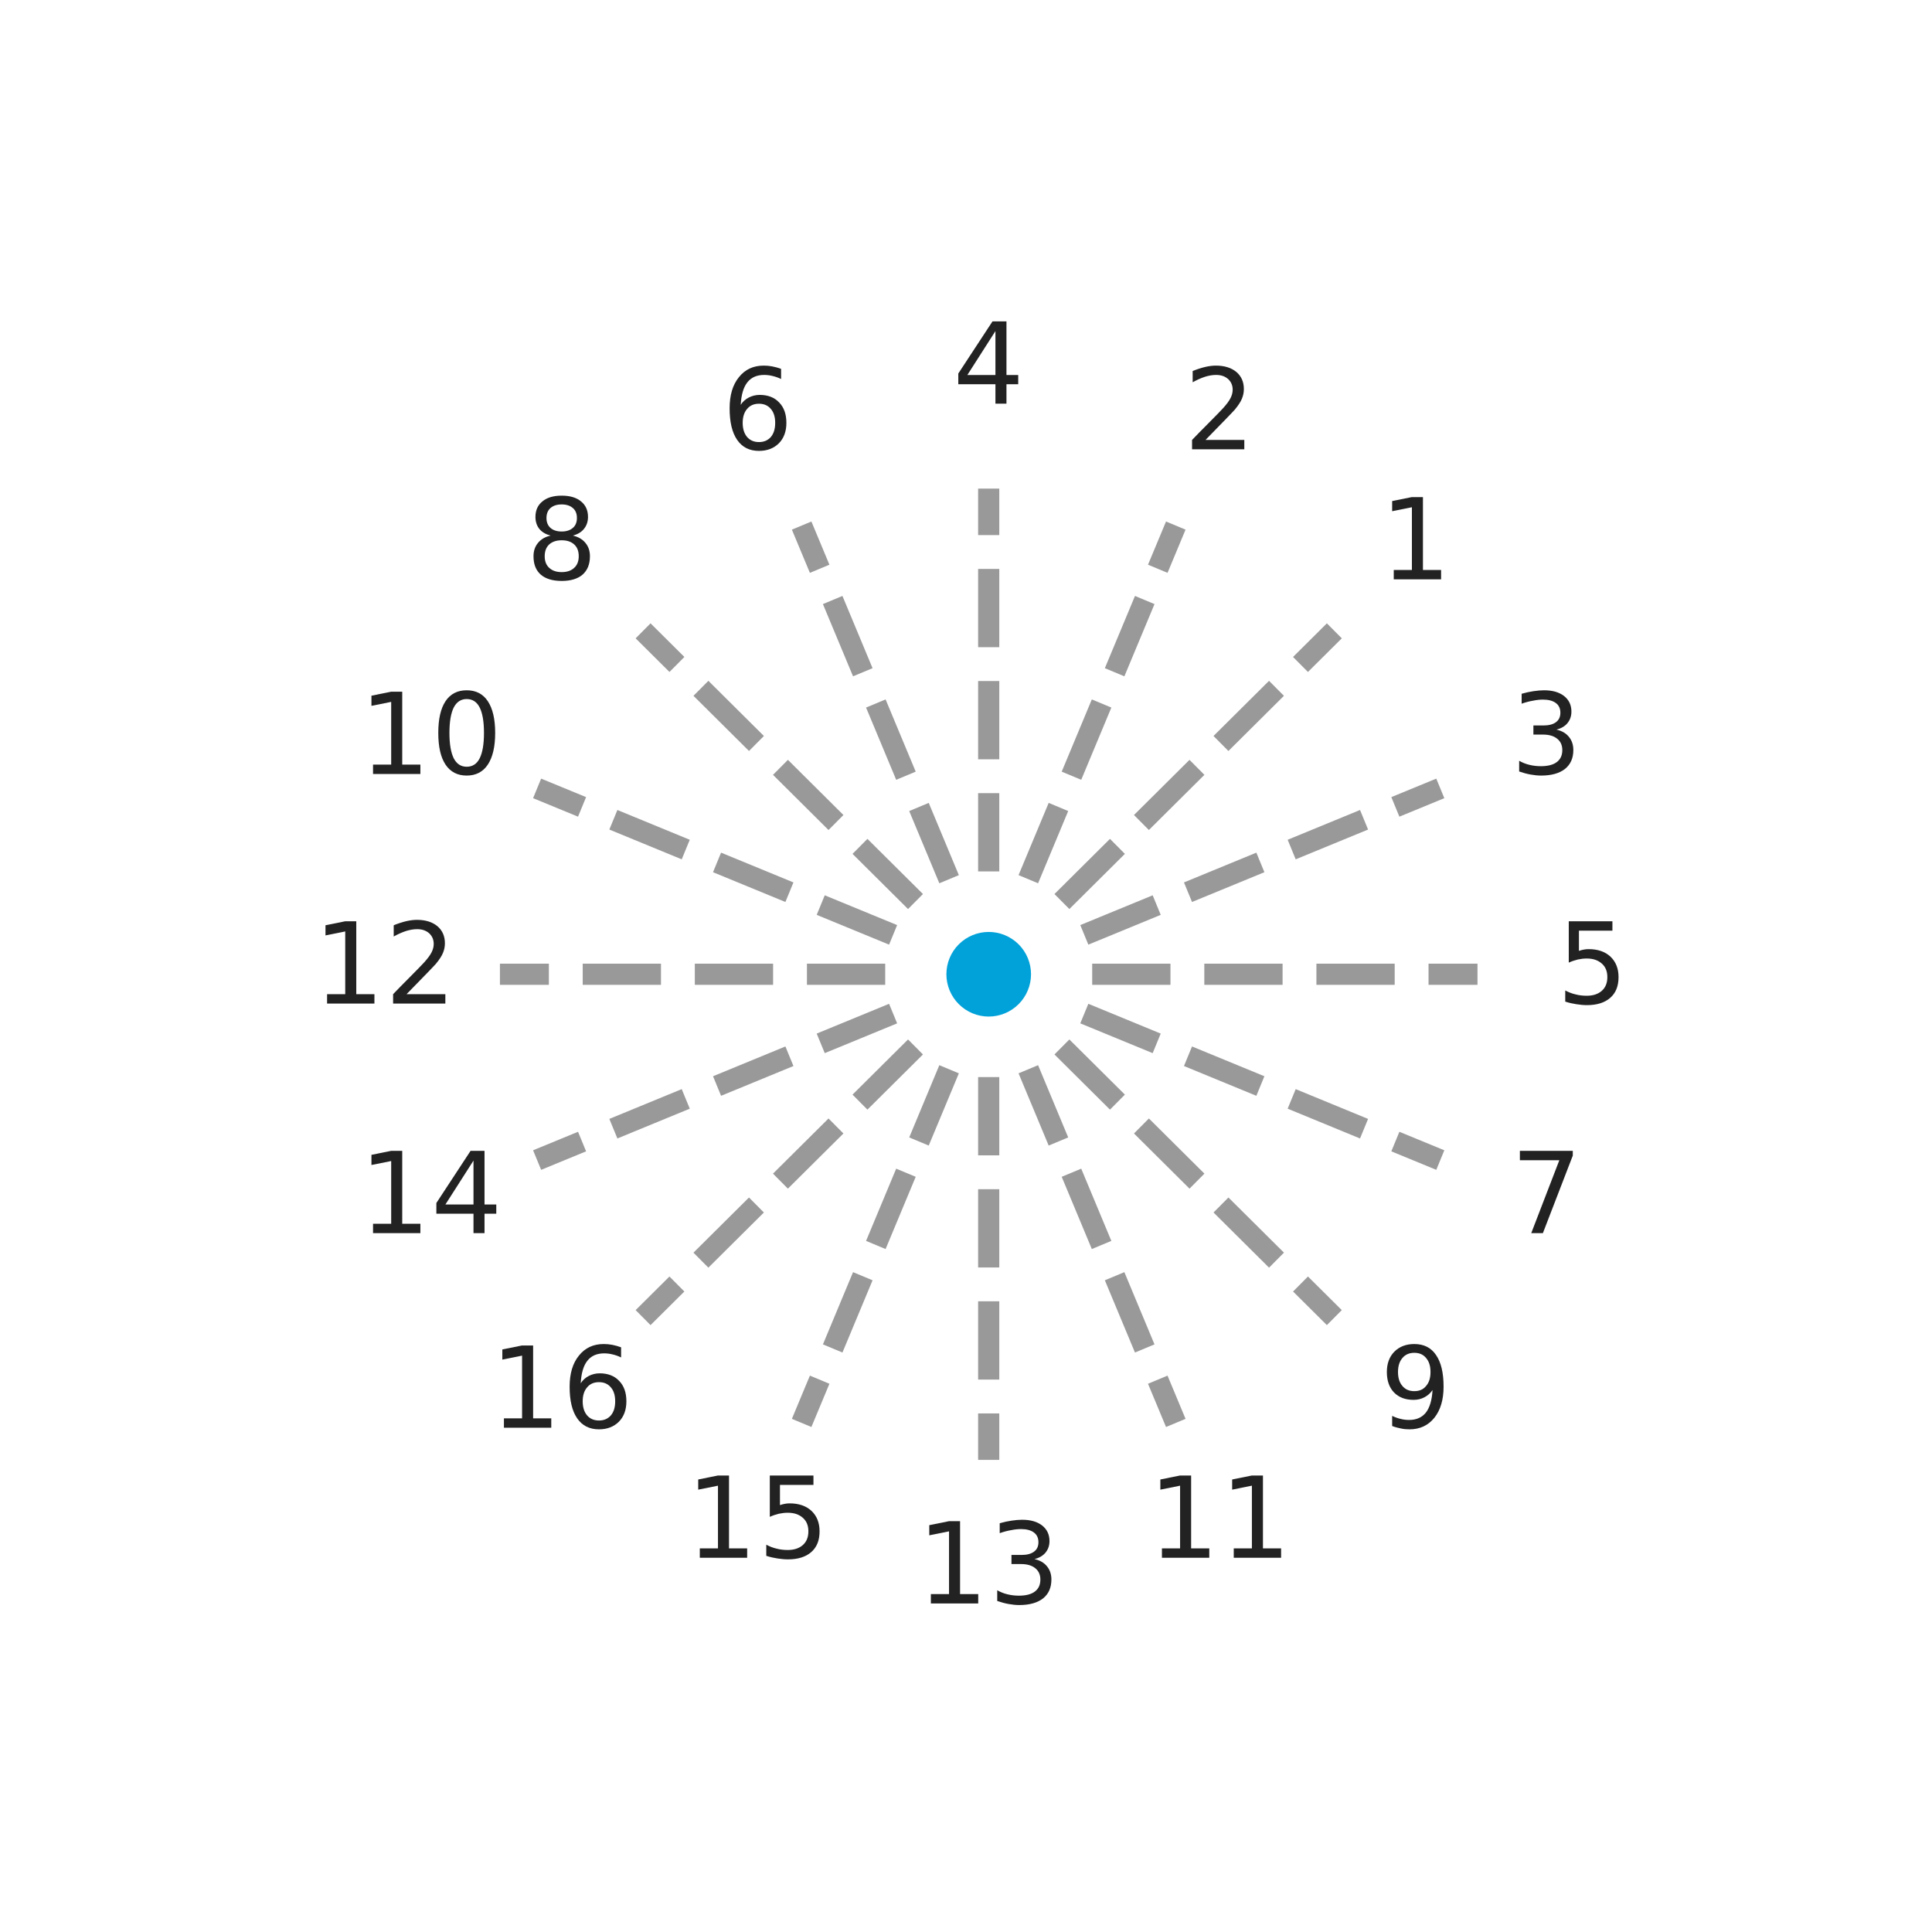
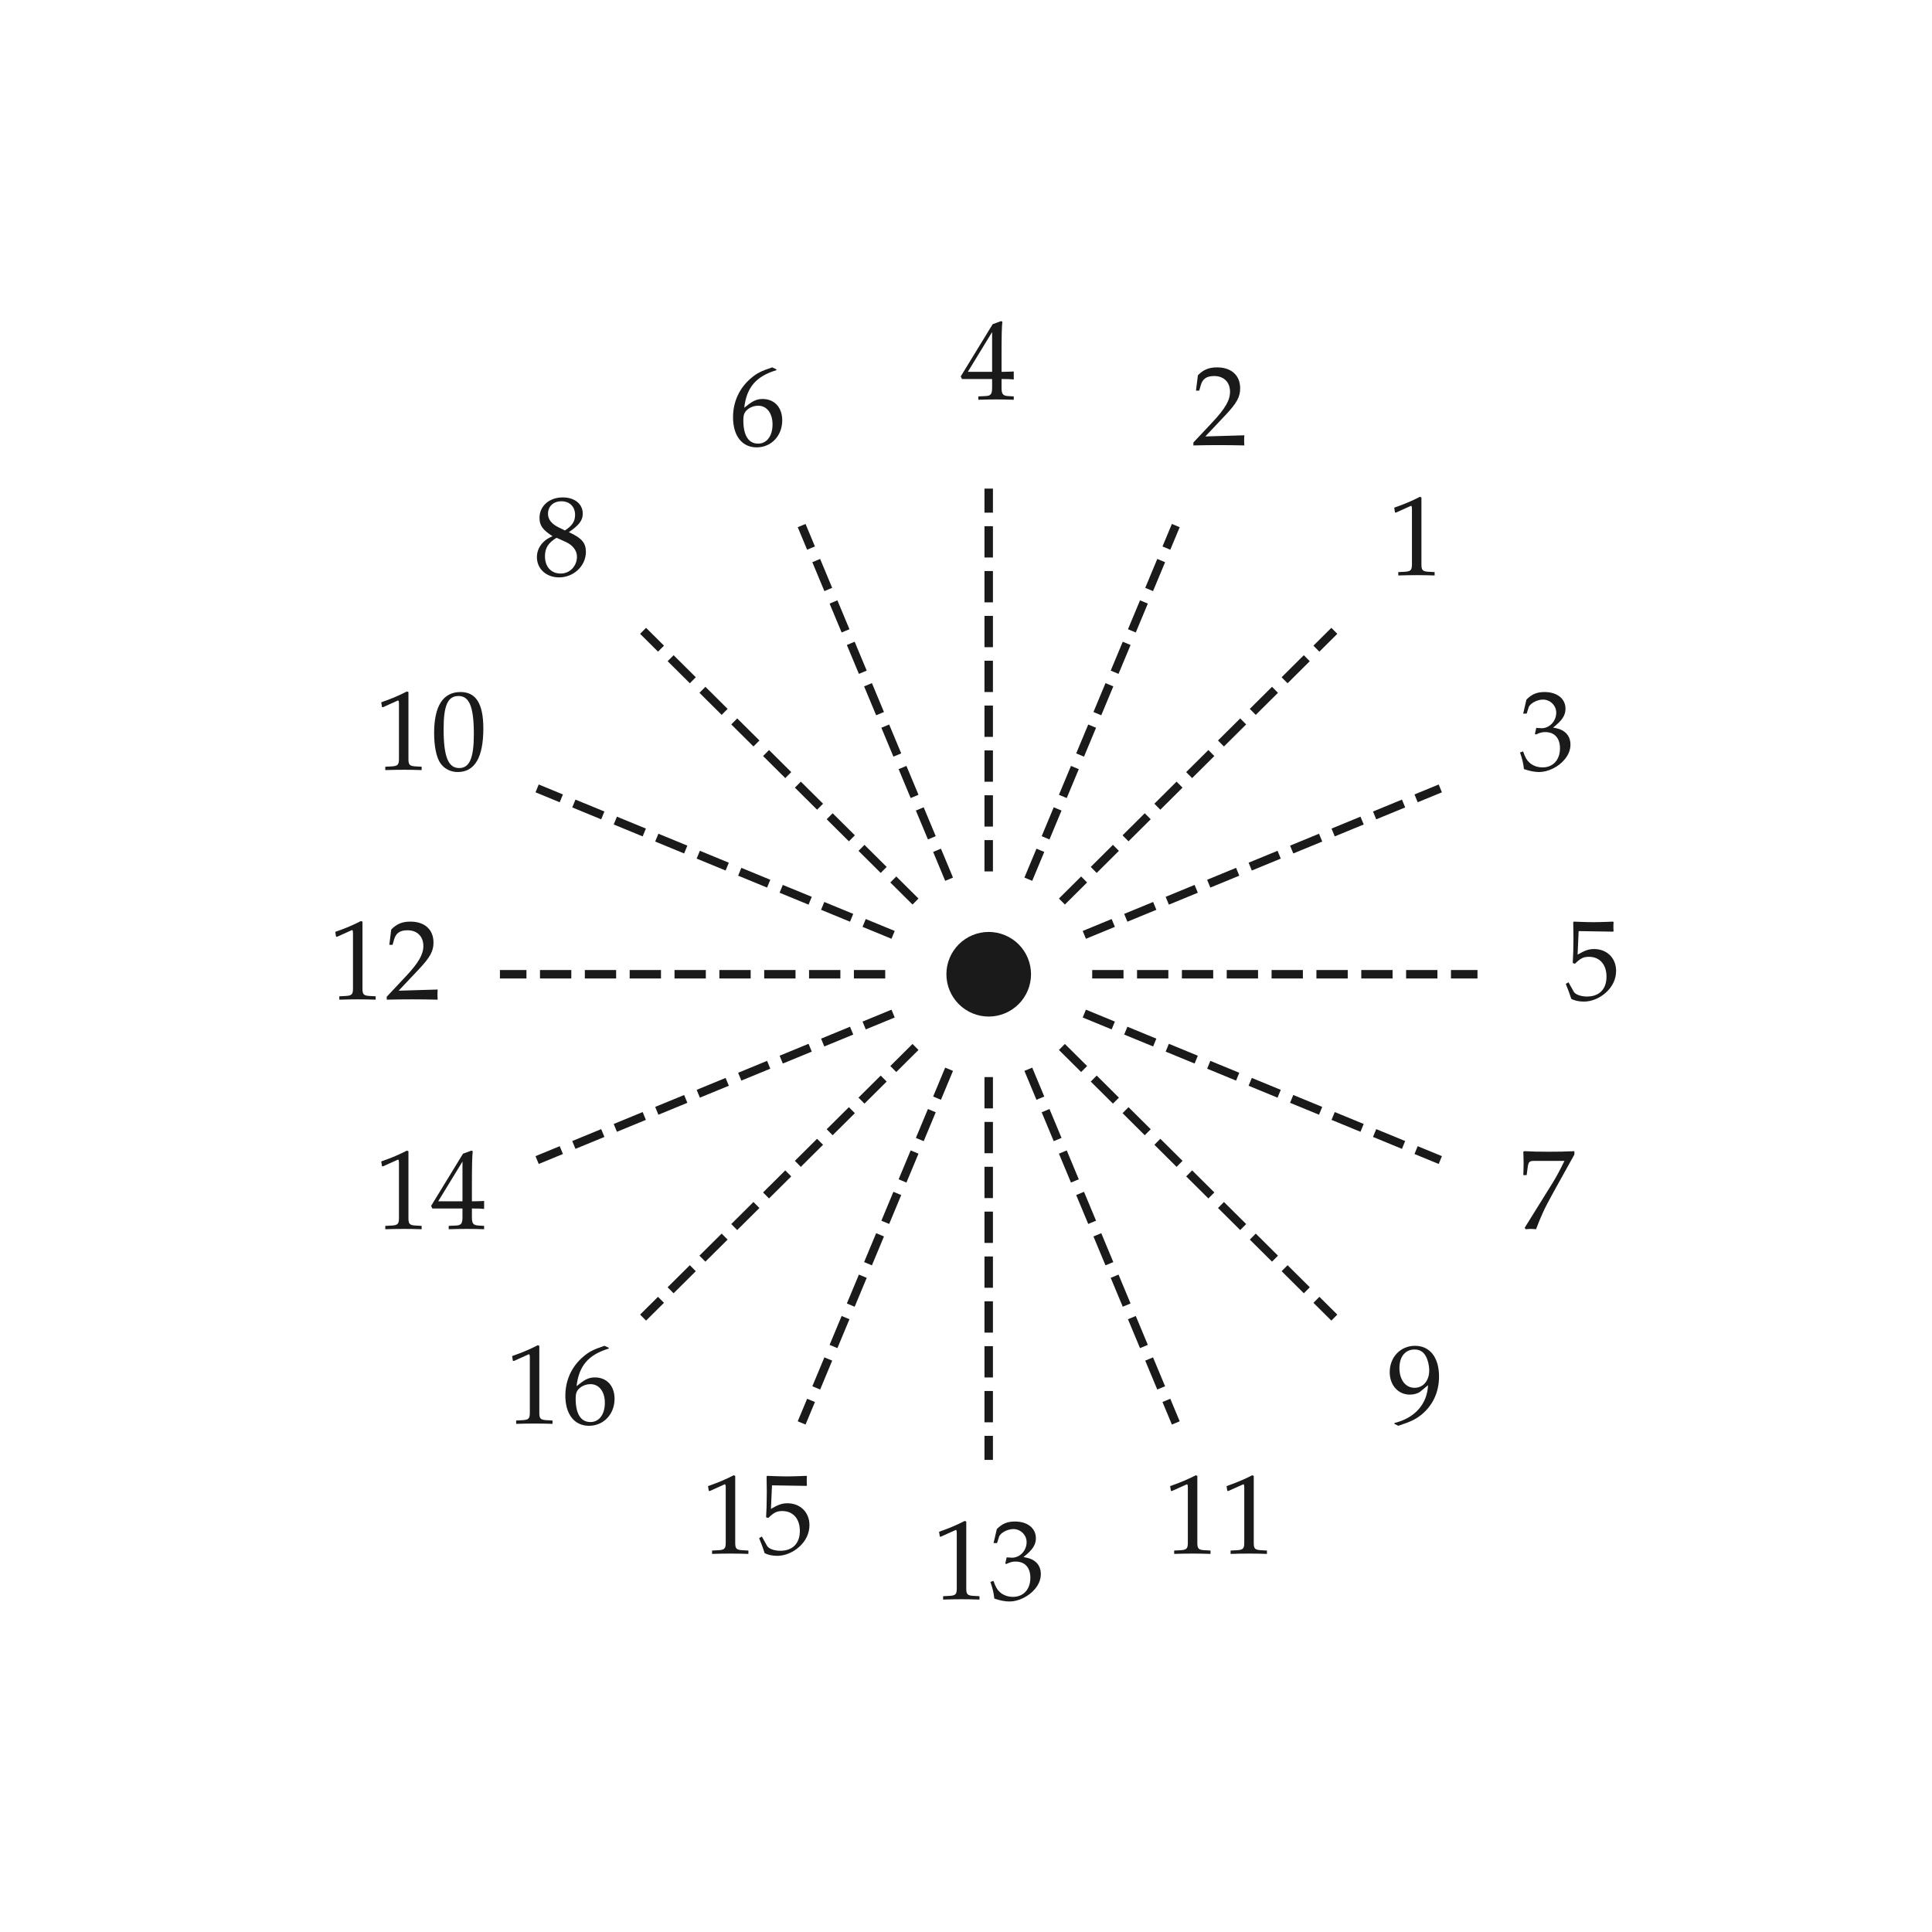
<svg xmlns="http://www.w3.org/2000/svg" xmlns:xlink="http://www.w3.org/1999/xlink" width="136.8pt" height="136.8pt" viewBox="0 0 136.8 136.8">
  <defs>
    <g>
      <g id="glyph-0-0">
-         <path d="M 0.992 -0.664 L 2.277 -0.664 L 2.277 -5.105 L 0.879 -4.824 L 0.879 -5.543 L 2.27 -5.824 L 3.059 -5.824 L 3.059 -0.664 L 4.344 -0.664 L 4.344 0 L 0.992 0 Z M 0.992 -0.664 " />
+         <path d="M 0.48 -4.777 L 0.535 -4.434 L 0.613 -4.434 L 1.645 -4.898 L 1.668 -4.906 C 1.719 -4.906 1.734 -4.832 1.734 -4.641 L 1.734 -0.766 C 1.734 -0.352 1.645 -0.262 1.215 -0.238 L 0.766 -0.215 L 0.766 0.023 C 1.207 0.008 1.645 0 2.086 0 C 2.5 0 2.922 0.008 3.34 0.023 L 3.34 -0.215 L 2.922 -0.238 C 2.484 -0.262 2.406 -0.352 2.406 -0.766 L 2.406 -5.504 L 2.293 -5.543 C 1.773 -5.273 1.207 -5.031 0.48 -4.777 Z M 0.48 -4.777 " />
      </g>
      <g id="glyph-0-1">
-         <path d="M 1.535 -0.664 L 4.281 -0.664 L 4.281 0 L 0.582 0 L 0.582 -0.664 C 0.879 -0.973 1.285 -1.391 1.805 -1.91 C 2.324 -2.43 2.645 -2.766 2.781 -2.914 C 3.035 -3.195 3.211 -3.434 3.309 -3.633 C 3.41 -3.836 3.457 -4.027 3.457 -4.219 C 3.457 -4.531 3.348 -4.777 3.133 -4.977 C 2.914 -5.168 2.637 -5.266 2.285 -5.266 C 2.035 -5.266 1.781 -5.223 1.5 -5.137 C 1.23 -5.047 0.934 -4.922 0.625 -4.746 L 0.625 -5.543 C 0.941 -5.672 1.238 -5.766 1.512 -5.832 C 1.789 -5.895 2.035 -5.926 2.27 -5.926 C 2.867 -5.926 3.355 -5.777 3.715 -5.48 C 4.074 -5.176 4.25 -4.77 4.25 -4.266 C 4.25 -4.027 4.203 -3.801 4.113 -3.586 C 4.027 -3.371 3.867 -3.125 3.625 -2.828 C 3.562 -2.758 3.355 -2.531 3.004 -2.172 C 2.66 -1.812 2.164 -1.309 1.535 -0.664 Z M 1.535 -0.664 " />
+         <path d="M 0.129 0.023 C 0.719 0.008 1.316 0 1.91 0 C 2.516 0 3.133 0.008 3.738 0.023 C 3.723 -0.145 3.723 -0.223 3.723 -0.336 C 3.723 -0.438 3.723 -0.52 3.738 -0.695 L 0.973 -0.613 L 2.43 -2.156 C 3.203 -2.98 3.441 -3.418 3.441 -4.02 C 3.441 -4.938 2.82 -5.504 1.805 -5.504 C 1.23 -5.504 0.84 -5.344 0.449 -4.945 L 0.312 -3.859 L 0.543 -3.859 L 0.648 -4.227 C 0.773 -4.688 1.062 -4.891 1.598 -4.891 C 2.285 -4.891 2.723 -4.457 2.723 -3.777 C 2.723 -3.18 2.387 -2.59 1.484 -1.629 L 0.129 -0.184 Z M 0.129 0.023 " />
      </g>
      <g id="glyph-0-2">
-         <path d="M 3.242 -3.141 C 3.617 -3.059 3.914 -2.891 4.121 -2.637 C 4.336 -2.379 4.441 -2.07 4.441 -1.695 C 4.441 -1.117 4.242 -0.672 3.852 -0.359 C 3.457 -0.047 2.891 0.113 2.164 0.113 C 1.918 0.113 1.668 0.086 1.406 0.039 C 1.148 -0.008 0.887 -0.078 0.605 -0.176 L 0.605 -0.934 C 0.824 -0.809 1.062 -0.711 1.324 -0.648 C 1.59 -0.582 1.859 -0.551 2.141 -0.551 C 2.637 -0.551 3.012 -0.648 3.266 -0.84 C 3.531 -1.039 3.66 -1.316 3.66 -1.695 C 3.66 -2.035 3.539 -2.301 3.301 -2.492 C 3.059 -2.691 2.723 -2.789 2.293 -2.789 L 1.613 -2.789 L 1.613 -3.434 L 2.324 -3.434 C 2.715 -3.434 3.012 -3.516 3.211 -3.668 C 3.418 -3.82 3.523 -4.043 3.523 -4.336 C 3.523 -4.633 3.418 -4.863 3.203 -5.023 C 2.988 -5.184 2.684 -5.266 2.293 -5.266 C 2.078 -5.266 1.844 -5.242 1.598 -5.191 C 1.352 -5.152 1.078 -5.082 0.781 -4.977 L 0.781 -5.68 C 1.078 -5.766 1.359 -5.824 1.621 -5.863 C 1.887 -5.902 2.133 -5.926 2.363 -5.926 C 2.965 -5.926 3.434 -5.793 3.785 -5.52 C 4.129 -5.25 4.305 -4.883 4.305 -4.418 C 4.305 -4.098 4.211 -3.828 4.027 -3.602 C 3.844 -3.379 3.586 -3.227 3.242 -3.141 Z M 3.242 -3.141 " />
+         <path d="M 0.121 -1.223 C 0.289 -0.734 0.352 -0.449 0.398 -0.047 C 0.824 0.098 1.176 0.16 1.469 0.16 C 2.109 0.16 2.844 -0.199 3.281 -0.734 C 3.555 -1.062 3.691 -1.414 3.691 -1.789 C 3.691 -2.172 3.531 -2.508 3.242 -2.707 C 3.043 -2.852 2.859 -2.914 2.461 -2.988 C 3.098 -3.484 3.34 -3.852 3.34 -4.32 C 3.34 -5.031 2.746 -5.504 1.859 -5.504 C 1.316 -5.504 0.957 -5.352 0.574 -4.969 L 0.344 -3.977 L 0.59 -3.977 L 0.734 -4.426 C 0.824 -4.695 1.324 -4.969 1.742 -4.969 C 2.262 -4.969 2.684 -4.547 2.684 -4.043 C 2.684 -3.441 2.211 -2.941 1.645 -2.941 C 1.582 -2.941 1.27 -2.965 1.27 -2.965 L 1.176 -2.539 L 1.23 -2.492 C 1.535 -2.629 1.684 -2.668 1.902 -2.668 C 2.562 -2.668 2.949 -2.246 2.949 -1.52 C 2.949 -0.703 2.461 -0.168 1.719 -0.168 C 1.352 -0.168 1.023 -0.289 0.781 -0.512 C 0.59 -0.688 0.488 -0.871 0.336 -1.301 Z M 0.121 -1.223 " />
      </g>
      <g id="glyph-0-3">
-         <path d="M 3.02 -5.137 L 1.031 -2.027 L 3.02 -2.027 Z M 2.812 -5.824 L 3.801 -5.824 L 3.801 -2.027 L 4.633 -2.027 L 4.633 -1.375 L 3.801 -1.375 L 3.801 0 L 3.02 0 L 3.02 -1.375 L 0.391 -1.375 L 0.391 -2.133 Z M 2.812 -5.824 " />
+         <path d="M 0.016 -1.629 L 0.105 -1.445 L 2.238 -1.445 L 2.238 -0.848 C 2.238 -0.367 2.148 -0.254 1.758 -0.238 L 1.262 -0.215 L 1.262 0.023 C 1.695 0.008 2.117 0 2.547 0 C 2.957 0 3.363 0.008 3.77 0.023 L 3.77 -0.215 L 3.387 -0.238 C 2.996 -0.262 2.906 -0.367 2.906 -0.848 L 2.906 -1.445 C 3.379 -1.445 3.547 -1.438 3.77 -1.414 L 3.77 -1.98 C 3.77 -1.98 3.379 -1.957 3.125 -1.957 L 2.906 -1.957 L 2.906 -3.066 C 2.906 -4.488 2.922 -5.176 2.965 -5.504 L 2.867 -5.543 L 2.277 -5.328 Z M 0.52 -1.957 L 2.238 -4.77 L 2.238 -1.957 Z M 0.52 -1.957 " />
      </g>
      <g id="glyph-0-4">
-         <path d="M 0.863 -5.824 L 3.953 -5.824 L 3.953 -5.16 L 1.582 -5.16 L 1.582 -3.73 C 1.703 -3.77 1.812 -3.801 1.926 -3.82 C 2.047 -3.844 2.156 -3.852 2.27 -3.852 C 2.914 -3.852 3.434 -3.676 3.82 -3.316 C 4.195 -2.957 4.387 -2.477 4.387 -1.871 C 4.387 -1.238 4.195 -0.75 3.801 -0.406 C 3.41 -0.062 2.859 0.113 2.148 0.113 C 1.902 0.113 1.652 0.086 1.398 0.047 C 1.148 0.008 0.887 -0.047 0.613 -0.137 L 0.613 -0.926 C 0.848 -0.801 1.094 -0.703 1.344 -0.648 C 1.59 -0.582 1.852 -0.551 2.133 -0.551 C 2.59 -0.551 2.941 -0.672 3.203 -0.902 C 3.469 -1.141 3.594 -1.461 3.594 -1.871 C 3.594 -2.277 3.469 -2.598 3.203 -2.828 C 2.941 -3.066 2.59 -3.188 2.133 -3.188 C 1.926 -3.188 1.719 -3.164 1.5 -3.117 C 1.293 -3.066 1.078 -2.996 0.863 -2.898 Z M 0.863 -5.824 " />
+         <path d="M 0.105 -1.094 C 0.289 -0.641 0.383 -0.383 0.496 -0.031 C 0.719 0.086 1.039 0.16 1.383 0.16 C 1.918 0.16 2.484 -0.07 2.922 -0.457 C 3.41 -0.887 3.668 -1.43 3.668 -2.02 C 3.668 -2.922 3.02 -3.562 2.109 -3.562 C 1.727 -3.562 1.438 -3.457 0.941 -3.164 L 1.016 -4.832 L 3.449 -4.793 L 3.492 -4.832 C 3.477 -4.977 3.477 -5.023 3.477 -5.145 C 3.477 -5.273 3.477 -5.32 3.492 -5.465 C 3.492 -5.465 3.449 -5.504 3.449 -5.504 C 3.449 -5.504 2.605 -5.465 2.062 -5.465 C 1.52 -5.465 0.672 -5.504 0.672 -5.504 C 0.672 -5.504 0.633 -5.465 0.633 -5.465 L 0.648 -4.371 C 0.648 -3.668 0.625 -2.922 0.598 -2.57 L 0.758 -2.523 C 1.133 -2.898 1.352 -3.012 1.742 -3.012 C 2.508 -3.012 2.988 -2.469 2.988 -1.605 C 2.988 -0.719 2.477 -0.199 1.605 -0.199 C 1.176 -0.199 0.773 -0.344 0.664 -0.551 L 0.297 -1.207 Z M 0.105 -1.094 " />
      </g>
      <g id="glyph-0-5">
-         <path d="M 2.637 -3.227 C 2.285 -3.227 2.004 -3.109 1.797 -2.859 C 1.59 -2.621 1.484 -2.293 1.484 -1.871 C 1.484 -1.445 1.59 -1.117 1.797 -0.871 C 2.004 -0.633 2.285 -0.512 2.637 -0.512 C 2.988 -0.512 3.266 -0.633 3.477 -0.871 C 3.684 -1.117 3.785 -1.445 3.785 -1.871 C 3.785 -2.293 3.684 -2.621 3.477 -2.859 C 3.266 -3.109 2.988 -3.227 2.637 -3.227 Z M 4.203 -5.695 L 4.203 -4.977 C 4.004 -5.074 3.801 -5.145 3.602 -5.191 C 3.402 -5.242 3.203 -5.266 3.004 -5.266 C 2.484 -5.266 2.086 -5.09 1.812 -4.738 C 1.535 -4.387 1.383 -3.859 1.344 -3.148 C 1.492 -3.379 1.684 -3.547 1.918 -3.668 C 2.148 -3.785 2.406 -3.852 2.684 -3.852 C 3.266 -3.852 3.73 -3.676 4.066 -3.316 C 4.41 -2.965 4.578 -2.484 4.578 -1.871 C 4.578 -1.27 4.402 -0.789 4.051 -0.43 C 3.691 -0.07 3.219 0.113 2.637 0.113 C 1.965 0.113 1.453 -0.145 1.094 -0.664 C 0.734 -1.184 0.559 -1.926 0.559 -2.906 C 0.559 -3.828 0.773 -4.562 1.215 -5.105 C 1.652 -5.656 2.238 -5.926 2.973 -5.926 C 3.172 -5.926 3.371 -5.91 3.57 -5.871 C 3.77 -5.832 3.984 -5.777 4.203 -5.695 Z M 4.203 -5.695 " />
+         <path d="M 0.254 -1.973 C 0.254 -0.656 0.895 0.16 1.926 0.16 C 2.965 0.16 3.738 -0.664 3.738 -1.75 C 3.738 -2.668 3.188 -3.266 2.34 -3.266 C 1.871 -3.266 1.574 -3.074 1.047 -2.645 C 1.215 -4.09 1.887 -4.871 3.324 -5.305 L 3.324 -5.367 L 3.027 -5.504 C 2.262 -5.25 1.934 -5.09 1.527 -4.738 C 0.703 -4.043 0.254 -3.066 0.254 -1.973 Z M 0.984 -1.758 C 0.984 -2.035 1.016 -2.188 1.102 -2.324 C 1.277 -2.598 1.652 -2.789 2.035 -2.789 C 2.645 -2.789 3.051 -2.262 3.051 -1.469 C 3.051 -0.641 2.645 -0.105 2.027 -0.105 C 1.352 -0.105 0.984 -0.688 0.984 -1.758 Z M 0.984 -1.758 " />
      </g>
      <g id="glyph-0-6">
-         <path d="M 0.656 -5.824 L 4.402 -5.824 L 4.402 -5.488 L 2.285 0 L 1.461 0 L 3.449 -5.16 L 0.656 -5.16 Z M 0.656 -5.824 " />
+         <path d="M 0.352 -3.809 L 0.59 -3.809 L 0.648 -4.258 C 0.711 -4.754 0.766 -4.816 1.133 -4.816 L 3.266 -4.816 C 2.949 -4.16 2.699 -3.699 2.398 -3.211 L 0.449 -0.078 L 0.52 0.023 C 0.52 0.023 0.742 0 0.887 0 C 1.031 0 1.254 0.023 1.254 0.023 C 1.59 -0.848 1.797 -1.367 2.508 -2.637 L 3.969 -5.266 L 3.969 -5.504 C 3.109 -5.473 3.035 -5.465 2.18 -5.465 C 1.344 -5.465 1.207 -5.473 0.43 -5.504 L 0.352 -5.465 C 0.352 -5.465 0.375 -4.953 0.375 -4.625 C 0.375 -4.305 0.352 -3.809 0.352 -3.809 Z M 0.352 -3.809 " />
      </g>
      <g id="glyph-0-7">
-         <path d="M 2.539 -2.766 C 2.164 -2.766 1.871 -2.668 1.652 -2.469 C 1.438 -2.27 1.336 -1.988 1.336 -1.637 C 1.336 -1.285 1.438 -1.016 1.652 -0.816 C 1.871 -0.613 2.164 -0.512 2.539 -0.512 C 2.914 -0.512 3.211 -0.613 3.426 -0.816 C 3.645 -1.016 3.746 -1.293 3.746 -1.637 C 3.746 -1.988 3.645 -2.27 3.426 -2.469 C 3.211 -2.668 2.914 -2.766 2.539 -2.766 Z M 1.75 -3.098 C 1.414 -3.188 1.148 -3.34 0.957 -3.57 C 0.773 -3.801 0.68 -4.09 0.68 -4.418 C 0.68 -4.891 0.848 -5.258 1.176 -5.52 C 1.5 -5.793 1.957 -5.926 2.539 -5.926 C 3.125 -5.926 3.578 -5.793 3.906 -5.52 C 4.234 -5.258 4.402 -4.891 4.402 -4.418 C 4.402 -4.09 4.305 -3.801 4.113 -3.57 C 3.93 -3.34 3.668 -3.188 3.332 -3.098 C 3.707 -3.012 4.004 -2.844 4.219 -2.582 C 4.434 -2.324 4.539 -2.012 4.539 -1.637 C 4.539 -1.07 4.363 -0.641 4.02 -0.336 C 3.676 -0.039 3.18 0.113 2.539 0.113 C 1.895 0.113 1.398 -0.039 1.055 -0.336 C 0.711 -0.641 0.543 -1.07 0.543 -1.637 C 0.543 -2.012 0.648 -2.324 0.863 -2.582 C 1.078 -2.844 1.375 -3.012 1.75 -3.098 Z M 1.461 -4.344 C 1.461 -4.043 1.559 -3.809 1.742 -3.645 C 1.934 -3.477 2.195 -3.387 2.539 -3.387 C 2.875 -3.387 3.141 -3.477 3.332 -3.645 C 3.523 -3.809 3.617 -4.043 3.617 -4.344 C 3.617 -4.648 3.523 -4.883 3.332 -5.047 C 3.141 -5.215 2.875 -5.305 2.539 -5.305 C 2.195 -5.305 1.934 -5.215 1.742 -5.047 C 1.559 -4.883 1.461 -4.648 1.461 -4.344 Z M 1.461 -4.344 " />
+         <path d="M 0.238 -1.27 C 0.238 -0.449 0.902 0.16 1.805 0.16 C 2.844 0.16 3.707 -0.656 3.707 -1.645 C 3.707 -2.285 3.41 -2.629 2.5 -3.043 C 3.227 -3.539 3.484 -3.875 3.484 -4.355 C 3.484 -5.039 2.914 -5.504 2.07 -5.504 C 1.117 -5.504 0.422 -4.898 0.422 -4.059 C 0.422 -3.516 0.641 -3.211 1.344 -2.758 C 1.016 -2.605 0.879 -2.516 0.703 -2.348 C 0.398 -2.047 0.238 -1.684 0.238 -1.27 Z M 0.809 -1.336 C 0.809 -1.918 1.039 -2.285 1.629 -2.645 L 2.27 -2.355 C 2.773 -2.133 3.074 -1.742 3.074 -1.309 C 3.074 -0.641 2.57 -0.113 1.926 -0.113 C 1.246 -0.113 0.809 -0.59 0.809 -1.336 Z M 1.023 -4.344 C 1.023 -4.871 1.406 -5.23 1.973 -5.23 C 2.555 -5.23 2.941 -4.848 2.941 -4.266 C 2.941 -3.809 2.738 -3.5 2.223 -3.164 L 1.781 -3.379 C 1.277 -3.625 1.023 -3.945 1.023 -4.344 Z M 1.023 -4.344 " />
      </g>
      <g id="glyph-0-8">
-         <path d="M 0.879 -0.121 L 0.879 -0.84 C 1.078 -0.742 1.277 -0.672 1.477 -0.625 C 1.676 -0.574 1.879 -0.551 2.078 -0.551 C 2.598 -0.551 2.988 -0.727 3.266 -1.07 C 3.539 -1.422 3.699 -1.957 3.738 -2.668 C 3.586 -2.445 3.395 -2.277 3.164 -2.156 C 2.934 -2.035 2.676 -1.973 2.398 -1.973 C 1.812 -1.973 1.352 -2.148 1.008 -2.5 C 0.672 -2.852 0.504 -3.332 0.504 -3.945 C 0.504 -4.547 0.68 -5.023 1.031 -5.383 C 1.391 -5.742 1.859 -5.926 2.445 -5.926 C 3.125 -5.926 3.633 -5.672 3.984 -5.152 C 4.344 -4.633 4.52 -3.891 4.52 -2.906 C 4.52 -1.988 4.305 -1.254 3.867 -0.703 C 3.426 -0.16 2.844 0.113 2.109 0.113 C 1.91 0.113 1.711 0.098 1.512 0.055 C 1.309 0.016 1.094 -0.039 0.879 -0.121 Z M 2.445 -2.59 C 2.805 -2.59 3.082 -2.707 3.281 -2.957 C 3.492 -3.195 3.594 -3.523 3.594 -3.945 C 3.594 -4.371 3.492 -4.695 3.281 -4.938 C 3.082 -5.184 2.805 -5.305 2.445 -5.305 C 2.094 -5.305 1.812 -5.184 1.605 -4.938 C 1.398 -4.695 1.293 -4.371 1.293 -3.945 C 1.293 -3.523 1.398 -3.195 1.605 -2.957 C 1.812 -2.707 2.094 -2.59 2.445 -2.59 Z M 2.445 -2.59 " />
+         <path d="M 0.16 -3.633 C 0.16 -2.715 0.758 -2.047 1.59 -2.047 C 1.859 -2.047 2.172 -2.133 2.316 -2.254 L 2.875 -2.715 C 2.812 -1.375 1.941 -0.391 0.496 -0.039 L 0.496 0.023 L 0.766 0.16 C 1.652 -0.129 2.035 -0.312 2.469 -0.68 C 3.242 -1.344 3.652 -2.262 3.652 -3.332 C 3.652 -4.68 3.004 -5.504 1.949 -5.504 C 0.926 -5.504 0.16 -4.707 0.16 -3.633 Z M 0.848 -3.93 C 0.848 -4.738 1.262 -5.242 1.918 -5.242 C 2.277 -5.242 2.539 -5.09 2.715 -4.77 C 2.859 -4.512 2.957 -4.121 2.957 -3.762 C 2.957 -3.027 2.531 -2.531 1.918 -2.531 C 1.277 -2.531 0.848 -3.098 0.848 -3.93 Z M 0.848 -3.93 " />
      </g>
      <g id="glyph-0-9">
-         <path d="M 2.539 -5.305 C 2.133 -5.305 1.828 -5.105 1.621 -4.707 C 1.422 -4.305 1.316 -3.707 1.316 -2.906 C 1.316 -2.109 1.422 -1.512 1.621 -1.109 C 1.828 -0.711 2.133 -0.512 2.539 -0.512 C 2.949 -0.512 3.258 -0.711 3.457 -1.109 C 3.66 -1.512 3.762 -2.109 3.762 -2.906 C 3.762 -3.707 3.66 -4.305 3.457 -4.707 C 3.258 -5.105 2.949 -5.305 2.539 -5.305 Z M 2.539 -5.926 C 3.188 -5.926 3.691 -5.672 4.035 -5.152 C 4.379 -4.633 4.555 -3.891 4.555 -2.906 C 4.555 -1.926 4.379 -1.184 4.035 -0.664 C 3.691 -0.145 3.188 0.113 2.539 0.113 C 1.887 0.113 1.383 -0.145 1.039 -0.664 C 0.695 -1.184 0.527 -1.926 0.527 -2.906 C 0.527 -3.891 0.695 -4.633 1.039 -5.152 C 1.383 -5.672 1.887 -5.926 2.539 -5.926 Z M 2.539 -5.926 " />
+         <path d="M 0.23 -2.59 C 0.23 -1.652 0.398 -0.848 0.68 -0.457 C 0.957 -0.062 1.406 0.16 1.902 0.16 C 3.109 0.16 3.715 -0.879 3.715 -2.922 C 3.715 -4.672 3.195 -5.504 2.102 -5.504 C 0.863 -5.504 0.23 -4.52 0.23 -2.59 Z M 0.902 -2.875 C 0.902 -4.562 1.199 -5.223 1.957 -5.223 C 2.73 -5.223 3.043 -4.441 3.043 -2.523 C 3.043 -0.824 2.738 -0.121 2.004 -0.121 C 1.23 -0.121 0.902 -0.926 0.902 -2.875 Z M 0.902 -2.875 " />
      </g>
    </g>
    <clipPath id="clip-0">
      <path clip-rule="nonzero" d="M 0 0 L 136.602 0 L 136.602 136.602 L 0 136.602 Z M 0 0 " />
    </clipPath>
-     <clipPath id="clip-1">
-       <path clip-rule="nonzero" d="M 51 16.391 L 105 16.391 L 105 84 L 51 84 Z M 51 16.391 " />
-     </clipPath>
-     <clipPath id="clip-2">
-       <path clip-rule="nonzero" d="M 55 34 L 122.941 34 L 122.941 88 L 55 88 Z M 55 34 " />
-     </clipPath>
-     <clipPath id="clip-3">
-       <path clip-rule="nonzero" d="M 35 16.391 L 89 16.391 L 89 84 L 35 84 Z M 35 16.391 " />
-     </clipPath>
-     <clipPath id="clip-4">
-       <path clip-rule="nonzero" d="M 55 50 L 122.941 50 L 122.941 104 L 55 104 Z M 55 50 " />
-     </clipPath>
-     <clipPath id="clip-5">
-       <path clip-rule="nonzero" d="M 17.074 34 L 85 34 L 85 88 L 17.074 88 Z M 17.074 34 " />
-     </clipPath>
-     <clipPath id="clip-6">
-       <path clip-rule="nonzero" d="M 51 54 L 105 54 L 105 121.574 L 51 121.574 Z M 51 54 " />
-     </clipPath>
-     <clipPath id="clip-7">
-       <path clip-rule="nonzero" d="M 17.074 50 L 85 50 L 85 104 L 17.074 104 Z M 17.074 50 " />
-     </clipPath>
-     <clipPath id="clip-8">
-       <path clip-rule="nonzero" d="M 35 54 L 89 54 L 89 121.574 L 35 121.574 Z M 35 54 " />
-     </clipPath>
  </defs>
  <g clip-path="url(#clip-0)">
    <path fill-rule="nonzero" fill="rgb(100%, 100%, 100%)" fill-opacity="1" d="M 0 136.602 L 136.602 136.602 L 136.602 0 L 0 0 Z M 0 136.602 " />
  </g>
-   <path fill="none" stroke-width="1.5" stroke-linecap="butt" stroke-linejoin="miter" stroke="rgb(59.999%, 59.999%, 59.999%)" stroke-opacity="1" stroke-dasharray="5.55 2.4" stroke-miterlimit="10" d="M 75.301 72.871 L 94.619 92.067 " transform="matrix(0.99854, 0, 0, -0.99854, 0.000000000000000999, 136.6003)" />
-   <g fill="rgb(13.333%, 13.333%, 13.333%)" fill-opacity="1">
-     <use xlink:href="#glyph-0-0" x="97.696" y="41.022" />
+   <path fill="none" stroke-width="0.6" stroke-linecap="butt" stroke-linejoin="miter" stroke="rgb(10.196%, 10.196%, 10.196%)" stroke-opacity="1" stroke-dasharray="2.22 0.96" stroke-miterlimit="10" d="M 75.301 72.871 L 94.619 92.067 " transform="matrix(0.99854, 0, 0, -0.99854, 0.000000000000000999, 136.6003)" />
+   <g fill="rgb(10.196%, 10.196%, 10.196%)" fill-opacity="1">
+     <use xlink:href="#glyph-0-0" x="98.242" y="40.724" />
  </g>
-   <g clip-path="url(#clip-1)">
-     <path fill="none" stroke-width="1.5" stroke-linecap="butt" stroke-linejoin="miter" stroke="rgb(59.999%, 59.999%, 59.999%)" stroke-opacity="1" stroke-dasharray="5.55 2.4" stroke-miterlimit="10" d="M 72.919 74.455 L 83.376 99.531 " transform="matrix(0.99854, 0, 0, -0.99854, 0.000000000000000999, 136.6003)" />
+   <path fill="none" stroke-width="0.6" stroke-linecap="butt" stroke-linejoin="miter" stroke="rgb(10.196%, 10.196%, 10.196%)" stroke-opacity="1" stroke-dasharray="2.22 0.96" stroke-miterlimit="10" d="M 72.919 74.455 L 83.376 99.531 " transform="matrix(0.99854, 0, 0, -0.99854, 0.000000000000000999, 136.6003)" />
+   <g fill="rgb(10.196%, 10.196%, 10.196%)" fill-opacity="1">
+     <use xlink:href="#glyph-0-1" x="84.372" y="31.517" />
  </g>
-   <g fill="rgb(13.333%, 13.333%, 13.333%)" fill-opacity="1">
-     <use xlink:href="#glyph-0-1" x="83.825" y="31.814" />
+   <path fill="none" stroke-width="0.6" stroke-linecap="butt" stroke-linejoin="miter" stroke="rgb(10.196%, 10.196%, 10.196%)" stroke-opacity="1" stroke-dasharray="2.22 0.96" stroke-miterlimit="10" d="M 76.89 70.508 L 102.133 80.894 " transform="matrix(0.99854, 0, 0, -0.99854, 0.000000000000000999, 136.6003)" />
+   <g fill="rgb(10.196%, 10.196%, 10.196%)" fill-opacity="1">
+     <use xlink:href="#glyph-0-2" x="107.509" y="54.505" />
  </g>
-   <g clip-path="url(#clip-2)">
-     <path fill="none" stroke-width="1.5" stroke-linecap="butt" stroke-linejoin="miter" stroke="rgb(59.999%, 59.999%, 59.999%)" stroke-opacity="1" stroke-dasharray="5.55 2.4" stroke-miterlimit="10" d="M 76.89 70.508 L 102.133 80.894 " transform="matrix(0.99854, 0, 0, -0.99854, 0.000000000000000999, 136.6003)" />
+   <path fill="none" stroke-width="0.6" stroke-linecap="butt" stroke-linejoin="miter" stroke="rgb(10.196%, 10.196%, 10.196%)" stroke-opacity="1" stroke-dasharray="2.22 0.96" stroke-miterlimit="10" d="M 70.11 75.007 L 70.11 102.152 " transform="matrix(0.99854, 0, 0, -0.99854, 0.000000000000000999, 136.6003)" />
+   <g fill="rgb(10.196%, 10.196%, 10.196%)" fill-opacity="1">
+     <use xlink:href="#glyph-0-3" x="68.011" y="28.283" />
  </g>
-   <g fill="rgb(13.333%, 13.333%, 13.333%)" fill-opacity="1">
-     <use xlink:href="#glyph-0-2" x="106.963" y="54.803" />
+   <path fill="none" stroke-width="0.6" stroke-linecap="butt" stroke-linejoin="miter" stroke="rgb(10.196%, 10.196%, 10.196%)" stroke-opacity="1" stroke-dasharray="2.22 0.96" stroke-miterlimit="10" d="M 77.449 67.715 L 104.77 67.715 " transform="matrix(0.99854, 0, 0, -0.99854, 0.000000000000000999, 136.6003)" />
+   <g fill="rgb(10.196%, 10.196%, 10.196%)" fill-opacity="1">
+     <use xlink:href="#glyph-0-4" x="110.764" y="70.761" />
  </g>
-   <path fill="none" stroke-width="1.5" stroke-linecap="butt" stroke-linejoin="miter" stroke="rgb(59.999%, 59.999%, 59.999%)" stroke-opacity="1" stroke-dasharray="5.55 2.4" stroke-miterlimit="10" d="M 70.11 75.007 L 70.11 102.152 " transform="matrix(0.99854, 0, 0, -0.99854, 0.000000000000000999, 136.6003)" />
-   <g fill="rgb(13.333%, 13.333%, 13.333%)" fill-opacity="1">
-     <use xlink:href="#glyph-0-3" x="67.464" y="28.581" />
+   <path fill="none" stroke-width="0.6" stroke-linecap="butt" stroke-linejoin="miter" stroke="rgb(10.196%, 10.196%, 10.196%)" stroke-opacity="1" stroke-dasharray="2.22 0.96" stroke-miterlimit="10" d="M 67.301 74.455 L 56.845 99.531 " transform="matrix(0.99854, 0, 0, -0.99854, 0.000000000000000999, 136.6003)" />
+   <g fill="rgb(10.196%, 10.196%, 10.196%)" fill-opacity="1">
+     <use xlink:href="#glyph-0-5" x="51.65" y="31.517" />
  </g>
-   <path fill="none" stroke-width="1.5" stroke-linecap="butt" stroke-linejoin="miter" stroke="rgb(59.999%, 59.999%, 59.999%)" stroke-opacity="1" stroke-dasharray="5.55 2.4" stroke-miterlimit="10" d="M 77.449 67.715 L 104.77 67.715 " transform="matrix(0.99854, 0, 0, -0.99854, 0.000000000000000999, 136.6003)" />
-   <g fill="rgb(13.333%, 13.333%, 13.333%)" fill-opacity="1">
-     <use xlink:href="#glyph-0-4" x="110.218" y="71.058" />
+   <path fill="none" stroke-width="0.6" stroke-linecap="butt" stroke-linejoin="miter" stroke="rgb(10.196%, 10.196%, 10.196%)" stroke-opacity="1" stroke-dasharray="2.22 0.96" stroke-miterlimit="10" d="M 76.89 64.926 L 102.133 54.539 " transform="matrix(0.99854, 0, 0, -0.99854, 0.000000000000000999, 136.6003)" />
+   <g fill="rgb(10.196%, 10.196%, 10.196%)" fill-opacity="1">
+     <use xlink:href="#glyph-0-6" x="107.509" y="87.016" />
  </g>
-   <g clip-path="url(#clip-3)">
-     <path fill="none" stroke-width="1.5" stroke-linecap="butt" stroke-linejoin="miter" stroke="rgb(59.999%, 59.999%, 59.999%)" stroke-opacity="1" stroke-dasharray="5.55 2.4" stroke-miterlimit="10" d="M 67.301 74.455 L 56.845 99.531 " transform="matrix(0.99854, 0, 0, -0.99854, 0.000000000000000999, 136.6003)" />
+   <path fill="none" stroke-width="0.6" stroke-linecap="butt" stroke-linejoin="miter" stroke="rgb(10.196%, 10.196%, 10.196%)" stroke-opacity="1" stroke-dasharray="2.22 0.96" stroke-miterlimit="10" d="M 64.919 72.871 L 45.602 92.067 " transform="matrix(0.99854, 0, 0, -0.99854, 0.000000000000000999, 136.6003)" />
+   <g fill="rgb(10.196%, 10.196%, 10.196%)" fill-opacity="1">
+     <use xlink:href="#glyph-0-7" x="37.779" y="40.724" />
  </g>
-   <g fill="rgb(13.333%, 13.333%, 13.333%)" fill-opacity="1">
-     <use xlink:href="#glyph-0-5" x="51.104" y="31.814" />
+   <path fill="none" stroke-width="0.6" stroke-linecap="butt" stroke-linejoin="miter" stroke="rgb(10.196%, 10.196%, 10.196%)" stroke-opacity="1" stroke-dasharray="2.22 0.96" stroke-miterlimit="10" d="M 75.301 62.559 L 94.619 43.367 " transform="matrix(0.99854, 0, 0, -0.99854, 0.000000000000000999, 136.6003)" />
+   <g fill="rgb(10.196%, 10.196%, 10.196%)" fill-opacity="1">
+     <use xlink:href="#glyph-0-8" x="98.242" y="100.797" />
  </g>
-   <g clip-path="url(#clip-4)">
-     <path fill="none" stroke-width="1.5" stroke-linecap="butt" stroke-linejoin="miter" stroke="rgb(59.999%, 59.999%, 59.999%)" stroke-opacity="1" stroke-dasharray="5.55 2.4" stroke-miterlimit="10" d="M 76.89 64.926 L 102.133 54.539 " transform="matrix(0.99854, 0, 0, -0.99854, 0.000000000000000999, 136.6003)" />
+   <path fill="none" stroke-width="0.6" stroke-linecap="butt" stroke-linejoin="miter" stroke="rgb(10.196%, 10.196%, 10.196%)" stroke-opacity="1" stroke-dasharray="2.22 0.96" stroke-miterlimit="10" d="M 63.331 70.508 L 38.087 80.894 " transform="matrix(0.99854, 0, 0, -0.99854, 0.000000000000000999, 136.6003)" />
+   <g fill="rgb(10.196%, 10.196%, 10.196%)" fill-opacity="1">
+     <use xlink:href="#glyph-0-0" x="26.515" y="54.505" />
  </g>
-   <g fill="rgb(13.333%, 13.333%, 13.333%)" fill-opacity="1">
-     <use xlink:href="#glyph-0-6" x="106.963" y="87.314" />
+   <g fill="rgb(10.196%, 10.196%, 10.196%)" fill-opacity="1">
+     <use xlink:href="#glyph-0-9" x="30.509" y="54.505" />
  </g>
-   <path fill="none" stroke-width="1.5" stroke-linecap="butt" stroke-linejoin="miter" stroke="rgb(59.999%, 59.999%, 59.999%)" stroke-opacity="1" stroke-dasharray="5.55 2.4" stroke-miterlimit="10" d="M 64.919 72.871 L 45.602 92.067 " transform="matrix(0.99854, 0, 0, -0.99854, 0.000000000000000999, 136.6003)" />
-   <g fill="rgb(13.333%, 13.333%, 13.333%)" fill-opacity="1">
-     <use xlink:href="#glyph-0-7" x="37.233" y="41.022" />
+   <path fill="none" stroke-width="0.6" stroke-linecap="butt" stroke-linejoin="miter" stroke="rgb(10.196%, 10.196%, 10.196%)" stroke-opacity="1" stroke-dasharray="2.22 0.96" stroke-miterlimit="10" d="M 72.919 60.978 L 83.376 35.899 " transform="matrix(0.99854, 0, 0, -0.99854, 0.000000000000000999, 136.6003)" />
+   <g fill="rgb(10.196%, 10.196%, 10.196%)" fill-opacity="1">
+     <use xlink:href="#glyph-0-0" x="82.374" y="110.005" />
  </g>
-   <path fill="none" stroke-width="1.5" stroke-linecap="butt" stroke-linejoin="miter" stroke="rgb(59.999%, 59.999%, 59.999%)" stroke-opacity="1" stroke-dasharray="5.55 2.4" stroke-miterlimit="10" d="M 75.301 62.559 L 94.619 43.367 " transform="matrix(0.99854, 0, 0, -0.99854, 0.000000000000000999, 136.6003)" />
-   <g fill="rgb(13.333%, 13.333%, 13.333%)" fill-opacity="1">
-     <use xlink:href="#glyph-0-8" x="97.696" y="101.094" />
+   <g fill="rgb(10.196%, 10.196%, 10.196%)" fill-opacity="1">
+     <use xlink:href="#glyph-0-0" x="86.369" y="110.005" />
  </g>
-   <g clip-path="url(#clip-5)">
-     <path fill="none" stroke-width="1.5" stroke-linecap="butt" stroke-linejoin="miter" stroke="rgb(59.999%, 59.999%, 59.999%)" stroke-opacity="1" stroke-dasharray="5.55 2.4" stroke-miterlimit="10" d="M 63.331 70.508 L 38.087 80.894 " transform="matrix(0.99854, 0, 0, -0.99854, 0.000000000000000999, 136.6003)" />
+   <path fill="none" stroke-width="0.6" stroke-linecap="butt" stroke-linejoin="miter" stroke="rgb(10.196%, 10.196%, 10.196%)" stroke-opacity="1" stroke-dasharray="2.22 0.96" stroke-miterlimit="10" d="M 62.771 67.715 L 35.45 67.715 " transform="matrix(0.99854, 0, 0, -0.99854, 0.000000000000000999, 136.6003)" />
+   <g fill="rgb(10.196%, 10.196%, 10.196%)" fill-opacity="1">
+     <use xlink:href="#glyph-0-0" x="23.26" y="70.761" />
  </g>
-   <g fill="rgb(13.333%, 13.333%, 13.333%)" fill-opacity="1">
-     <use xlink:href="#glyph-0-0" x="25.422" y="54.803" />
+   <g fill="rgb(10.196%, 10.196%, 10.196%)" fill-opacity="1">
+     <use xlink:href="#glyph-0-1" x="27.254" y="70.761" />
  </g>
-   <g fill="rgb(13.333%, 13.333%, 13.333%)" fill-opacity="1">
-     <use xlink:href="#glyph-0-9" x="30.507" y="54.803" />
+   <path fill="none" stroke-width="0.6" stroke-linecap="butt" stroke-linejoin="miter" stroke="rgb(10.196%, 10.196%, 10.196%)" stroke-opacity="1" stroke-dasharray="2.22 0.96" stroke-miterlimit="10" d="M 70.11 60.423 L 70.11 33.278 " transform="matrix(0.99854, 0, 0, -0.99854, 0.000000000000000999, 136.6003)" />
+   <g fill="rgb(10.196%, 10.196%, 10.196%)" fill-opacity="1">
+     <use xlink:href="#glyph-0-0" x="66.013" y="113.238" />
  </g>
-   <g clip-path="url(#clip-6)">
-     <path fill="none" stroke-width="1.5" stroke-linecap="butt" stroke-linejoin="miter" stroke="rgb(59.999%, 59.999%, 59.999%)" stroke-opacity="1" stroke-dasharray="5.55 2.4" stroke-miterlimit="10" d="M 72.919 60.978 L 83.376 35.899 " transform="matrix(0.99854, 0, 0, -0.99854, 0.000000000000000999, 136.6003)" />
+   <g fill="rgb(10.196%, 10.196%, 10.196%)" fill-opacity="1">
+     <use xlink:href="#glyph-0-2" x="70.008" y="113.238" />
  </g>
-   <g fill="rgb(13.333%, 13.333%, 13.333%)" fill-opacity="1">
-     <use xlink:href="#glyph-0-0" x="81.282" y="110.302" />
+   <path fill="none" stroke-width="0.6" stroke-linecap="butt" stroke-linejoin="miter" stroke="rgb(10.196%, 10.196%, 10.196%)" stroke-opacity="1" stroke-dasharray="2.22 0.96" stroke-miterlimit="10" d="M 63.331 64.926 L 38.087 54.539 " transform="matrix(0.99854, 0, 0, -0.99854, 0.000000000000000999, 136.6003)" />
+   <g fill="rgb(10.196%, 10.196%, 10.196%)" fill-opacity="1">
+     <use xlink:href="#glyph-0-0" x="26.515" y="87.016" />
  </g>
-   <g fill="rgb(13.333%, 13.333%, 13.333%)" fill-opacity="1">
-     <use xlink:href="#glyph-0-0" x="86.367" y="110.302" />
+   <g fill="rgb(10.196%, 10.196%, 10.196%)" fill-opacity="1">
+     <use xlink:href="#glyph-0-3" x="30.509" y="87.016" />
  </g>
-   <path fill="none" stroke-width="1.5" stroke-linecap="butt" stroke-linejoin="miter" stroke="rgb(59.999%, 59.999%, 59.999%)" stroke-opacity="1" stroke-dasharray="5.55 2.4" stroke-miterlimit="10" d="M 62.771 67.715 L 35.45 67.715 " transform="matrix(0.99854, 0, 0, -0.99854, 0.000000000000000999, 136.6003)" />
-   <g fill="rgb(13.333%, 13.333%, 13.333%)" fill-opacity="1">
-     <use xlink:href="#glyph-0-0" x="22.168" y="71.058" />
+   <path fill="none" stroke-width="0.6" stroke-linecap="butt" stroke-linejoin="miter" stroke="rgb(10.196%, 10.196%, 10.196%)" stroke-opacity="1" stroke-dasharray="2.22 0.96" stroke-miterlimit="10" d="M 67.301 60.978 L 56.845 35.899 " transform="matrix(0.99854, 0, 0, -0.99854, 0.000000000000000999, 136.6003)" />
+   <g fill="rgb(10.196%, 10.196%, 10.196%)" fill-opacity="1">
+     <use xlink:href="#glyph-0-0" x="49.653" y="110.005" />
  </g>
-   <g fill="rgb(13.333%, 13.333%, 13.333%)" fill-opacity="1">
-     <use xlink:href="#glyph-0-1" x="27.253" y="71.058" />
+   <g fill="rgb(10.196%, 10.196%, 10.196%)" fill-opacity="1">
+     <use xlink:href="#glyph-0-4" x="53.647" y="110.005" />
  </g>
-   <path fill="none" stroke-width="1.5" stroke-linecap="butt" stroke-linejoin="miter" stroke="rgb(59.999%, 59.999%, 59.999%)" stroke-opacity="1" stroke-dasharray="5.55 2.4" stroke-miterlimit="10" d="M 70.11 60.423 L 70.11 33.278 " transform="matrix(0.99854, 0, 0, -0.99854, 0.000000000000000999, 136.6003)" />
-   <g fill="rgb(13.333%, 13.333%, 13.333%)" fill-opacity="1">
-     <use xlink:href="#glyph-0-0" x="64.921" y="113.536" />
+   <path fill="none" stroke-width="0.6" stroke-linecap="butt" stroke-linejoin="miter" stroke="rgb(10.196%, 10.196%, 10.196%)" stroke-opacity="1" stroke-dasharray="2.22 0.96" stroke-miterlimit="10" d="M 64.919 62.559 L 45.602 43.367 " transform="matrix(0.99854, 0, 0, -0.99854, 0.000000000000000999, 136.6003)" />
+   <g fill="rgb(10.196%, 10.196%, 10.196%)" fill-opacity="1">
+     <use xlink:href="#glyph-0-0" x="35.782" y="100.797" />
  </g>
-   <g fill="rgb(13.333%, 13.333%, 13.333%)" fill-opacity="1">
-     <use xlink:href="#glyph-0-2" x="70.006" y="113.536" />
+   <g fill="rgb(10.196%, 10.196%, 10.196%)" fill-opacity="1">
+     <use xlink:href="#glyph-0-5" x="39.777" y="100.797" />
  </g>
-   <g clip-path="url(#clip-7)">
-     <path fill="none" stroke-width="1.5" stroke-linecap="butt" stroke-linejoin="miter" stroke="rgb(59.999%, 59.999%, 59.999%)" stroke-opacity="1" stroke-dasharray="5.55 2.4" stroke-miterlimit="10" d="M 63.331 64.926 L 38.087 54.539 " transform="matrix(0.99854, 0, 0, -0.99854, 0.000000000000000999, 136.6003)" />
-   </g>
-   <g fill="rgb(13.333%, 13.333%, 13.333%)" fill-opacity="1">
-     <use xlink:href="#glyph-0-0" x="25.422" y="87.314" />
-   </g>
-   <g fill="rgb(13.333%, 13.333%, 13.333%)" fill-opacity="1">
-     <use xlink:href="#glyph-0-3" x="30.507" y="87.314" />
-   </g>
-   <g clip-path="url(#clip-8)">
-     <path fill="none" stroke-width="1.5" stroke-linecap="butt" stroke-linejoin="miter" stroke="rgb(59.999%, 59.999%, 59.999%)" stroke-opacity="1" stroke-dasharray="5.55 2.4" stroke-miterlimit="10" d="M 67.301 60.978 L 56.845 35.899 " transform="matrix(0.99854, 0, 0, -0.99854, 0.000000000000000999, 136.6003)" />
-   </g>
-   <g fill="rgb(13.333%, 13.333%, 13.333%)" fill-opacity="1">
-     <use xlink:href="#glyph-0-0" x="48.56" y="110.302" />
-   </g>
-   <g fill="rgb(13.333%, 13.333%, 13.333%)" fill-opacity="1">
-     <use xlink:href="#glyph-0-4" x="53.645" y="110.302" />
-   </g>
-   <path fill="none" stroke-width="1.5" stroke-linecap="butt" stroke-linejoin="miter" stroke="rgb(59.999%, 59.999%, 59.999%)" stroke-opacity="1" stroke-dasharray="5.55 2.4" stroke-miterlimit="10" d="M 64.919 62.559 L 45.602 43.367 " transform="matrix(0.99854, 0, 0, -0.99854, 0.000000000000000999, 136.6003)" />
-   <g fill="rgb(13.333%, 13.333%, 13.333%)" fill-opacity="1">
-     <use xlink:href="#glyph-0-0" x="34.69" y="101.094" />
-   </g>
-   <g fill="rgb(13.333%, 13.333%, 13.333%)" fill-opacity="1">
-     <use xlink:href="#glyph-0-5" x="39.775" y="101.094" />
-   </g>
-   <path fill-rule="nonzero" fill="rgb(0.392%, 63.528%, 85.097%)" fill-opacity="1" d="M 70.008 71.98 C 70.801 71.98 71.562 71.664 72.125 71.102 C 72.688 70.539 73.004 69.777 73.004 68.984 C 73.004 68.188 72.688 67.426 72.125 66.863 C 71.562 66.305 70.801 65.988 70.008 65.988 C 69.215 65.988 68.453 66.305 67.891 66.863 C 67.328 67.426 67.012 68.188 67.012 68.984 C 67.012 69.777 67.328 70.539 67.891 71.102 C 68.453 71.664 69.215 71.98 70.008 71.98 Z M 70.008 71.98 " />
+   <path fill-rule="nonzero" fill="rgb(10.196%, 10.196%, 10.196%)" fill-opacity="1" d="M 70.008 71.98 C 70.801 71.98 71.562 71.664 72.125 71.102 C 72.688 70.539 73.004 69.777 73.004 68.984 C 73.004 68.188 72.688 67.426 72.125 66.863 C 71.562 66.305 70.801 65.988 70.008 65.988 C 69.215 65.988 68.453 66.305 67.891 66.863 C 67.328 67.426 67.012 68.188 67.012 68.984 C 67.012 69.777 67.328 70.539 67.891 71.102 C 68.453 71.664 69.215 71.98 70.008 71.98 Z M 70.008 71.98 " />
</svg>
